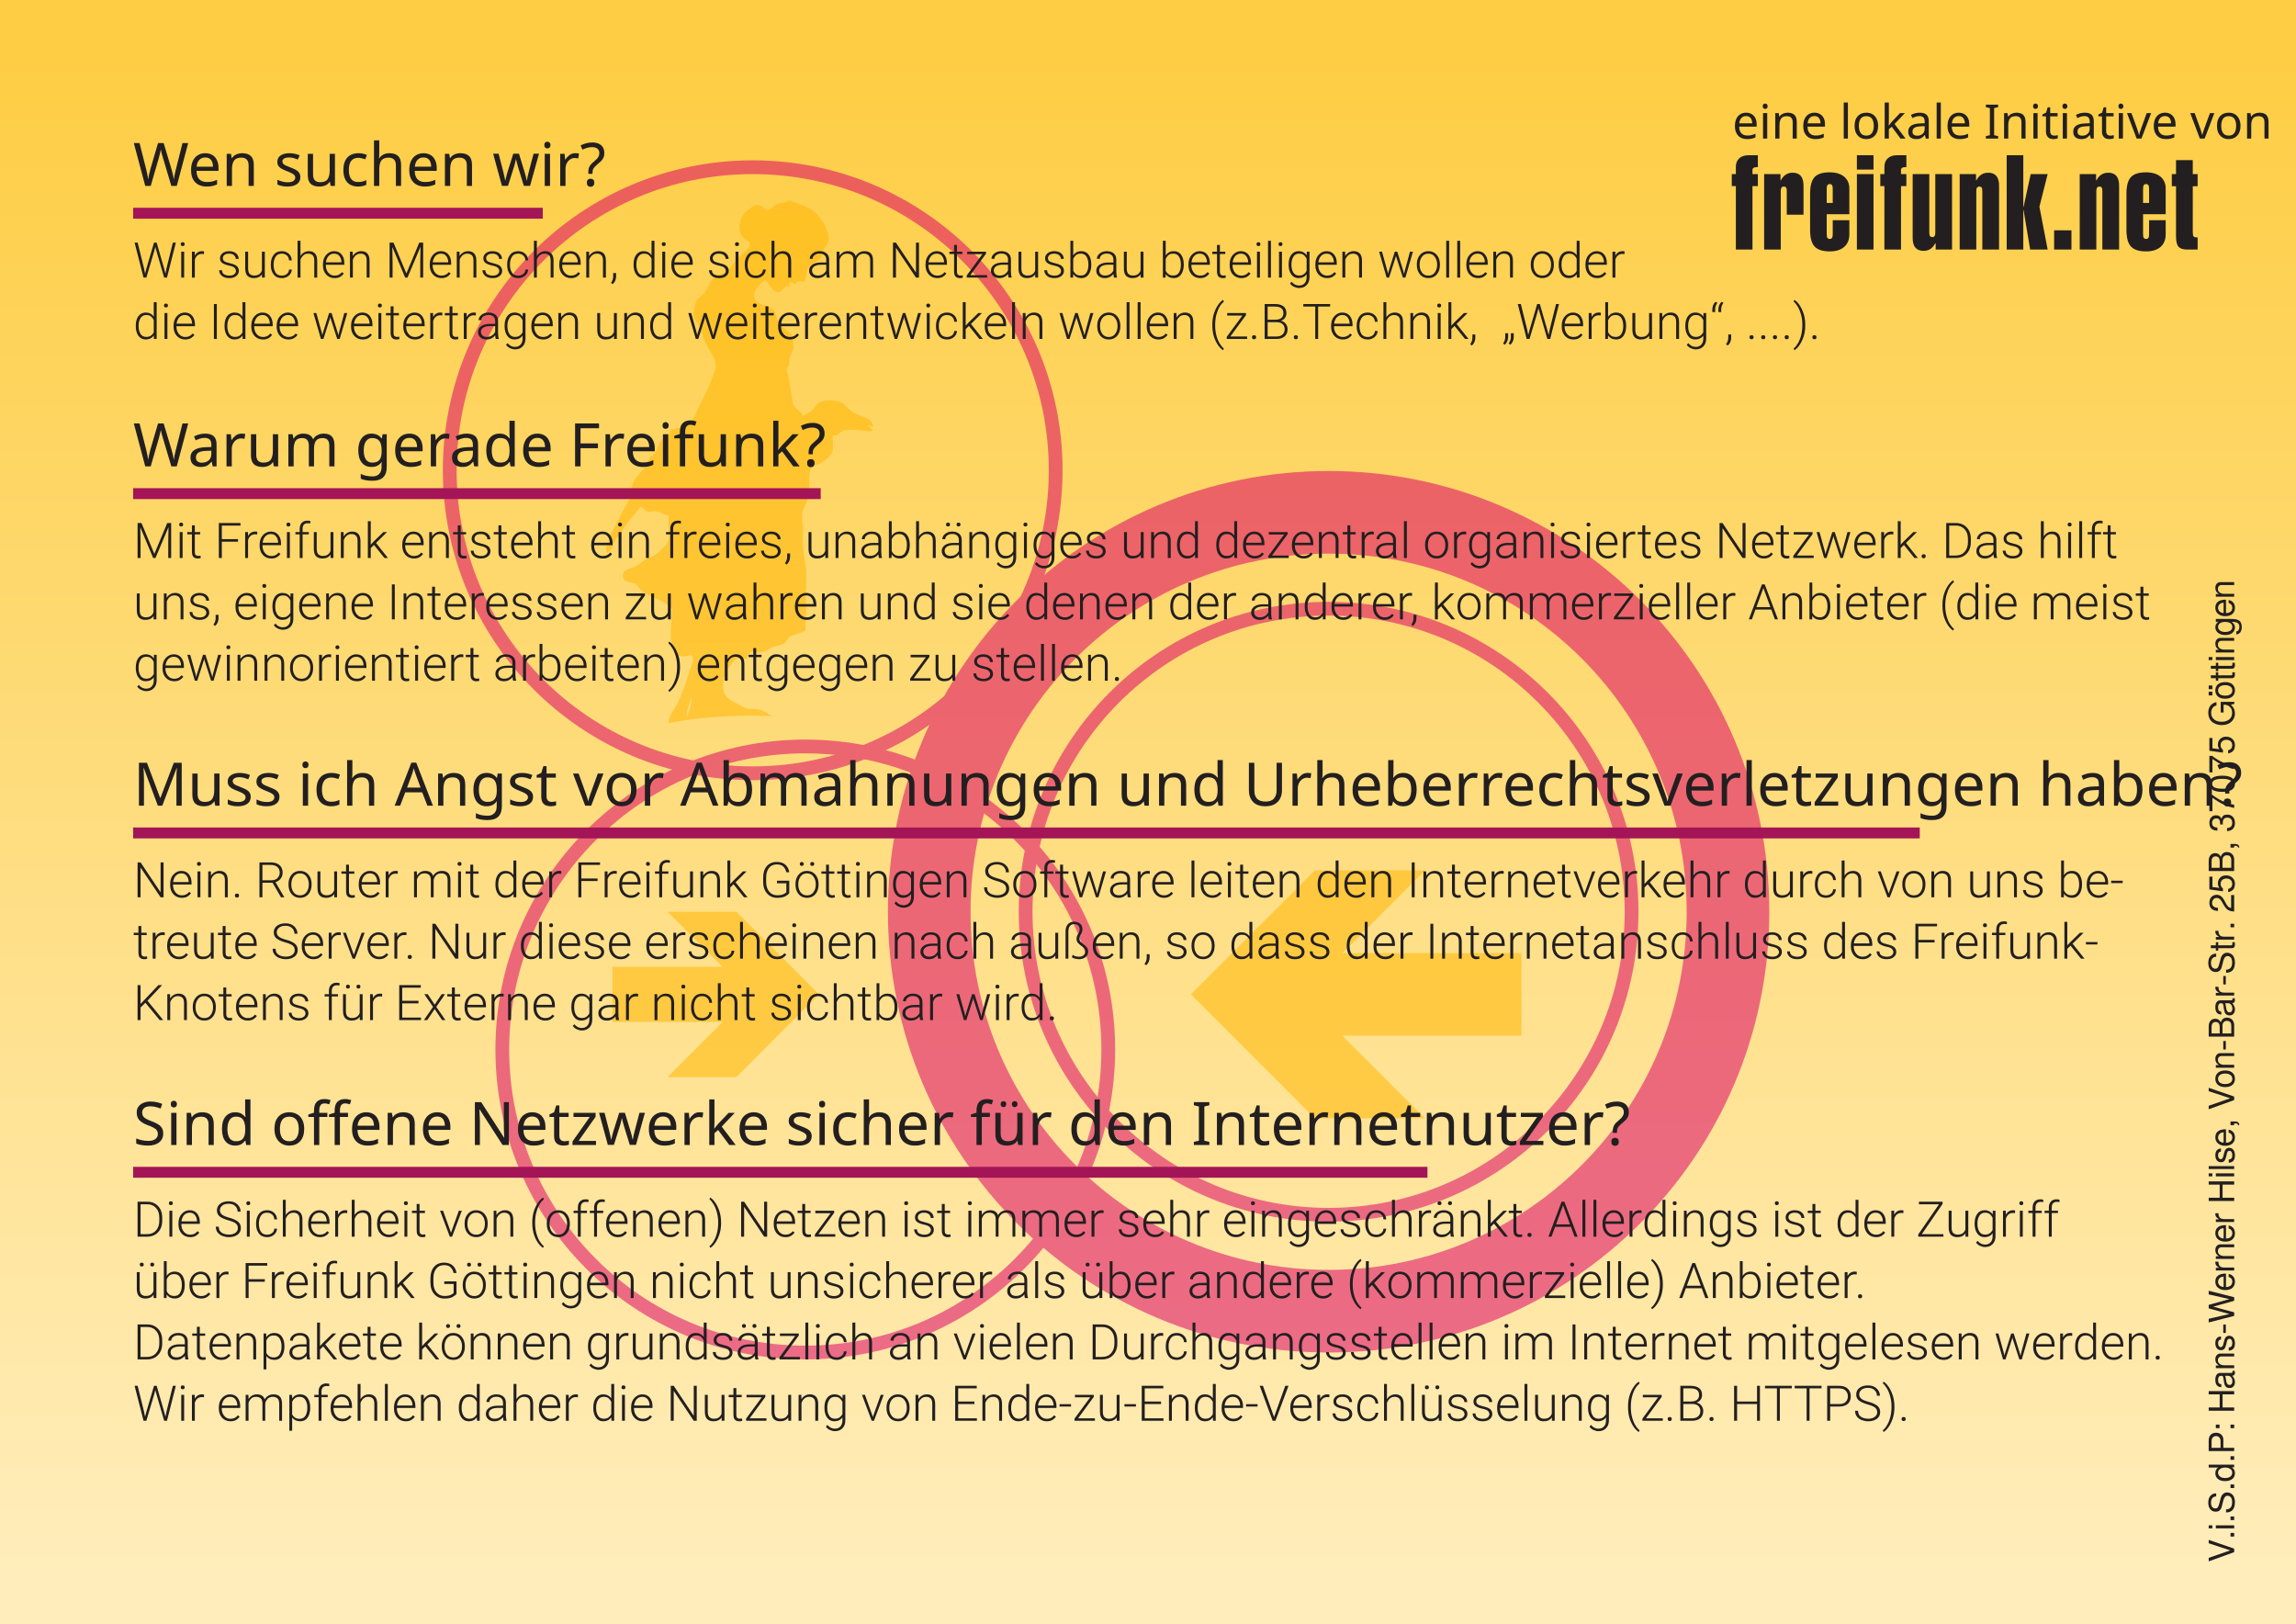
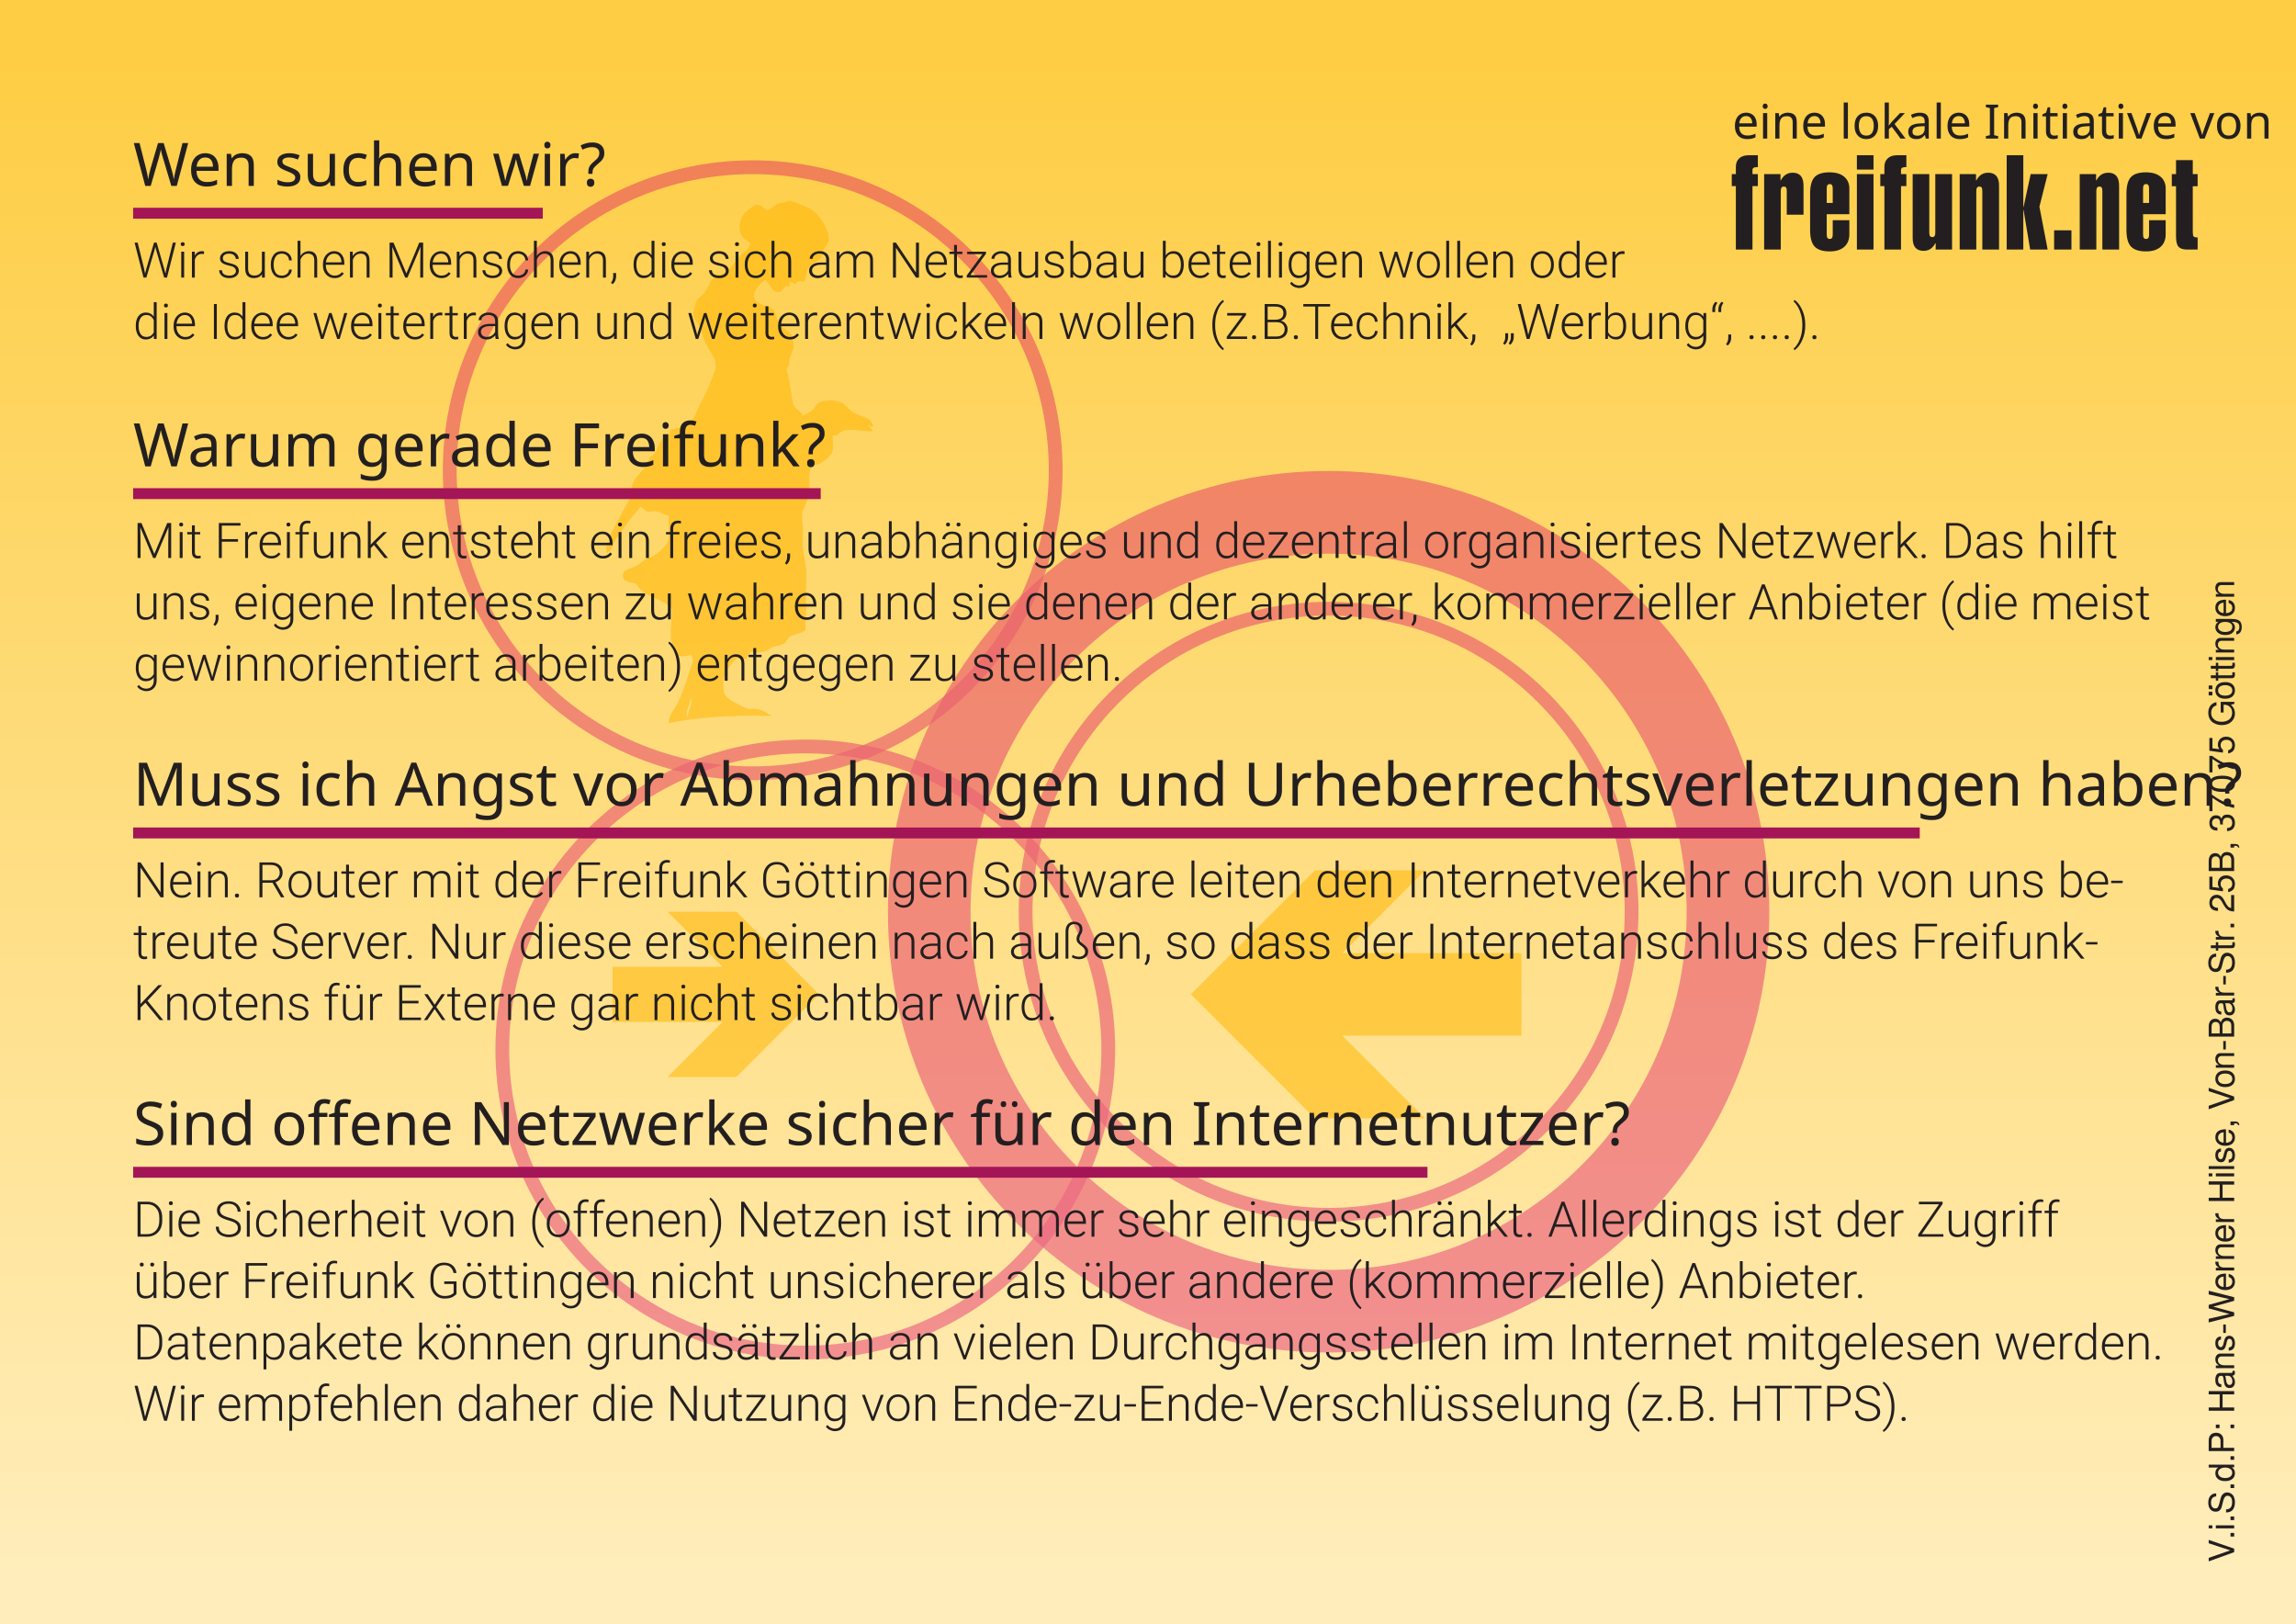
<svg xmlns="http://www.w3.org/2000/svg" xmlns:xlink="http://www.w3.org/1999/xlink" id="svg3300" version="1.1" width="526.175" height="372.05" xml:space="preserve">
  <defs id="defs3304">
    <clipPath clipPathUnits="userSpaceOnUse" id="clipPath3316">
      <path d="m 0,0 0,2976 4209,0 L 4209,0 0,0 z" id="path3318" />
    </clipPath>
    <clipPath clipPathUnits="userSpaceOnUse" id="clipPath3322">
      <path d="m 4209.45,-28.082 -4209.45,0 0,3004.462 4209.45,0 0,-3004.462 m -1676.42,304.461 0,0 c 653.38,0 1183.03,531.883 1183.03,1188.001 l 0,0 c 0,656.12 -529.65,1188 -1183.03,1188 -478.94,0 -891.38,-285.76 -1077.47,-696.79 -19.94,1.46 -40.05,2.2 -60.36,2.2 -450.938,0 -816.477,-365.55 -816.477,-816.48 0,-450.919 365.539,-816.47 816.477,-816.47 178.15,0 342.97,57.051 477.19,153.89 188.65,-127.75 415.99,-202.351 660.64,-202.351" id="path3324" />
    </clipPath>
    <linearGradient x1="0" y1="0" x2="1" y2="0" gradientUnits="userSpaceOnUse" gradientTransform="matrix(0,311.574,311.574,0,218.17,-13.937)" spreadMethod="pad" id="linearGradient3326">
      <stop style="stop-color:#fecd43;stop-opacity:1;" offset="0" id="stop3328" />
      <stop style="stop-color:#ffedbb;stop-opacity:1;" offset="1" id="stop3330" />
    </linearGradient>
    <clipPath clipPathUnits="userSpaceOnUse" id="clipPath3338">
      <path d="m 1395.2,324.84 c -450.938,0 -816.477,365.551 -816.477,816.47 0,450.93 365.539,816.48 816.477,816.48 20.31,0 40.42,-0.74 60.36,-2.2 -22.78,-50.31 -42.19,-102.55 -57.89,-156.32 -0.81,0.01 -1.66,0.01 -2.48,0.01 -361.96,-0.02 -655.268,-294.62 -655.272,-657.97 l 16.031,0 16.031,0 -16.031,0 -16.031,0 c 0.004,-363.341 293.312,-657.951 655.272,-657.958 126.83,0 245.23,36.168 345.54,98.796 41.35,-37.476 85.32,-72.039 131.66,-103.418 C 1738.17,381.891 1573.35,324.84 1395.2,324.84 m -0.01,190.57 C 1223.06,515.422 1067.37,585.422 954.535,698.711 841.727,812.02 771.988,968.398 771.98,1141.31 c 0.008,172.92 69.747,329.3 182.555,442.61 111.435,111.88 264.665,181.54 434.255,183.26 -25.3,-96.67 -38.77,-198.16 -38.77,-302.8 0,-41.01 2.07,-81.55 6.11,-121.48 l -104.22,104.69 -150.52,0 106.55,-107.04 -213.28,-0.01 0,-107.07 213.28,0.03 -106.55,-107.05 150.52,0 118.2,118.74 c 46.38,-249.71 170.53,-471.928 346.28,-640.362 -93.8,-56.777 -203.66,-89.406 -321.2,-89.418" id="path3340" />
    </clipPath>
    <linearGradient x1="0" y1="0" x2="1" y2="0" gradientUnits="userSpaceOnUse" gradientTransform="matrix(0,311.574,311.574,0,218.17,-13.937)" spreadMethod="pad" id="linearGradient3342">
      <stop style="stop-opacity:1;stop-color:#ffffff" offset="0" id="stop3344" />
      <stop style="stop-opacity:1;stop-color:#fcd053" offset="1" id="stop3346" />
    </linearGradient>
    <clipPath clipPathUnits="userSpaceOnUse" id="clipPath3354">
      <path d="m 2533.03,276.379 0,0 c -244.65,0 -471.99,74.601 -660.64,202.351 -46.34,31.379 -90.31,65.942 -131.66,103.418 55.33,34.551 105.17,77.161 147.87,126.184 76.8,-66.023 163.82,-120.461 258.43,-160.66 118.64,-50.41 249.28,-78.293 385.89,-78.293 0.04,0 0.08,0 0.11,0 0.07,0 0.12,0 0.2,0 204.96,0.012 396.21,62.812 554.24,170.09 158.15,107.32 283.66,259.07 358.92,437.721 50.17,119.06 77.89,250.13 77.88,387.2 0.03,205.65 -62.42,397.54 -169.24,556.23 -106.81,158.74 -257.94,284.84 -436,360.49 -118.67,50.41 -249.35,78.3 -386,78.28 -0.08,0 -0.12,0 -0.2,0 -204.96,0 -396.21,-62.81 -554.23,-170.09 -158.16,-107.32 -283.66,-259.07 -358.92,-437.72 -11.23,-26.64 -21.34,-53.9 -30.26,-81.69 -60.63,18.87 -125,29.13 -191.75,29.38 15.7,53.77 35.11,106.01 57.89,156.32 186.09,411.03 598.53,696.79 1077.47,696.79 653.38,0 1183.03,-531.88 1183.03,-1188 l 0,0 c 0,-656.118 -529.65,-1188.001 -1183.03,-1188.001 m -816.64,328.449 c -175.75,168.434 -299.9,390.652 -346.28,640.362 l 41.64,41.83 -55.62,55.88 c -4.04,39.93 -6.11,80.47 -6.11,121.48 0,104.64 13.47,206.13 38.77,302.8 2.13,0.02 4.27,0.03 6.4,0.03 64.4,0 126.51,-9.8 184.92,-28 -24.96,-87.38 -38.32,-179.66 -38.31,-274.82 l 96.3,0 96.31,0 -96.31,0 -96.3,0 c -0.04,-205.66 62.42,-397.55 169.24,-556.242 44.06,-65.488 95.65,-125.41 153.58,-178.527 -9.24,-10.621 -18.85,-20.941 -28.77,-30.91 -35.79,-35.93 -75.9,-67.512 -119.46,-93.883 m 816.64,57.16 c -165.65,0.043 -318.72,50.391 -446.3,136.871 -32.87,22.301 -64.02,47.012 -93.17,73.86 14.45,32.41 26.37,66.222 35.5,101.152 127.56,-132.121 306.19,-214.23 503.97,-214.242 387.69,0.012 701.86,315.581 701.86,704.761 0,389.18 -314.17,704.74 -701.86,704.76 -335.42,-0.02 -615.81,-236.22 -685.33,-551.95 -25.71,24.66 -53.42,47.24 -82.86,67.47 23.33,82.3 59.41,159.13 106,228.43 86.18,128.13 208.34,229.94 351.49,290.72 95.47,40.54 200.22,62.95 310.7,62.96 165.65,-0.04 318.73,-50.39 446.3,-136.87 127.51,-86.49 228.96,-209.17 289.55,-353.09 40.41,-95.97 62.77,-201.32 62.78,-312.43 -0.04,-166.61 -50.27,-320.54 -136.44,-448.72 C 3109.05,887.551 2986.89,785.73 2843.73,724.949 2748.27,684.422 2643.51,662 2533.03,661.988 m 0,129.703 c -185,0.008 -352.33,75.25 -473.6,197.008 -7.41,7.442 -14.65,15.061 -21.71,22.841 8.36,41.95 12.75,85.35 12.75,129.77 0,173.23 -66.67,330.83 -175.66,448.33 25.41,135.57 91.3,256.71 184.62,350.44 121.27,121.75 288.61,196.99 473.6,197 184.99,-0.01 352.33,-75.25 473.6,-197 121.24,-121.78 196.19,-289.86 196.2,-475.69 -0.01,-185.83 -74.96,-353.92 -196.2,-475.691 -121.27,-121.758 -288.61,-197 -473.6,-197.008 m 206.94,223.469 0,0 -180.43,181.24 361.16,0.03 0,181.21 -361.16,0 180.43,181.25 -254.87,0 -270.64,-271.87 270.64,-271.86 254.87,0 M 1968.9,896.422 c -72.53,72.726 -131.24,159.388 -171.72,255.528 -40.4,95.97 -62.76,201.32 -62.77,312.44 0.01,64.54 7.56,127.19 21.81,187.16 28.39,-20.3 55.03,-42.94 79.63,-67.63 1.53,-1.54 3.07,-3.1 4.59,-4.66 -6.11,-37.39 -9.28,-75.75 -9.28,-114.87 l 16.03,0 16.03,0 -16.03,0 -16.03,0 c 0,-176.73 64.8,-338.3 171.84,-462.01 -8.27,-36.65 -19.74,-72.071 -34.1,-105.958 m 41.88,146.718 c -92.33,115.3 -147.55,261.73 -147.56,421.25 0,28.52 1.77,56.63 5.2,84.21 93.51,-109.48 149.98,-251.69 149.98,-407.29 0,-33.4 -2.6,-66.19 -7.62,-98.17" id="path3356" />
    </clipPath>
    <linearGradient x1="0" y1="0" x2="1" y2="0" gradientUnits="userSpaceOnUse" gradientTransform="matrix(0,311.574,311.574,0,218.17,-13.937)" spreadMethod="pad" id="linearGradient3358">
      <stop style="stop-opacity:1;stop-color:#ffffff" offset="0" id="stop3360" />
      <stop style="stop-opacity:1;stop-color:#fcd053" offset="1" id="stop3362" />
    </linearGradient>
    <clipPath clipPathUnits="userSpaceOnUse" id="clipPath3370">
      <path d="m 1395.19,483.352 c -361.96,0.007 -655.268,294.617 -655.272,657.958 l 16.031,0 16.031,0 -16.031,0 -16.031,0 c 0.004,363.35 293.312,657.95 655.272,657.97 0.82,0 1.67,0 2.48,-0.01 66.75,-0.25 131.12,-10.51 191.75,-29.38 -3.26,-10.16 -6.36,-20.38 -9.31,-30.68 -58.41,18.2 -120.52,28 -184.92,28 -2.13,0 -4.27,-0.01 -6.4,-0.03 C 1219.2,1765.46 1065.97,1695.8 954.535,1583.92 841.727,1470.61 771.988,1314.23 771.98,1141.31 771.988,968.398 841.727,812.02 954.535,698.711 1067.37,585.422 1223.06,515.422 1395.19,515.41 c 117.54,0.012 227.4,32.641 321.2,89.418 43.56,26.371 83.67,57.953 119.46,93.883 9.92,9.969 19.53,20.289 28.77,30.91 7.88,-7.223 15.87,-14.32 23.98,-21.289 -42.7,-49.023 -92.54,-91.633 -147.87,-126.184 -100.31,-62.628 -218.71,-98.796 -345.54,-98.796 m 598.37,389.367 c -8.39,7.722 -16.61,15.621 -24.66,23.703 14.36,33.887 25.83,69.308 34.1,105.958 8.43,-9.739 17.12,-19.239 26.06,-28.509 -9.13,-34.93 -21.05,-68.742 -35.5,-101.152 m 44.16,138.821 c -9.29,10.25 -18.28,20.79 -26.94,31.6 5.02,31.98 7.62,64.77 7.62,98.17 0,155.6 -56.47,297.81 -149.98,407.29 1.72,13.81 3.85,27.5 6.39,41.04 108.99,-117.5 175.66,-275.1 175.66,-448.33 0,-44.42 -4.39,-87.82 -12.75,-129.77 m -197.28,567.72 c -1.52,1.56 -3.06,3.12 -4.59,4.66 -24.6,24.69 -51.24,47.33 -79.63,67.63 2.65,11.14 5.52,22.17 8.62,33.12 29.44,-20.23 57.15,-42.81 82.86,-67.47 -2.75,-12.52 -5.18,-25.18 -7.26,-37.94" id="path3372" />
    </clipPath>
    <linearGradient x1="0" y1="0" x2="1" y2="0" gradientUnits="userSpaceOnUse" gradientTransform="matrix(0,311.574,311.574,0,218.17,-13.937)" spreadMethod="pad" id="linearGradient3374">
      <stop style="stop-opacity:1;stop-color:#f8ccdc" offset="0" id="stop3376" />
      <stop style="stop-opacity:1;stop-color:#f6a344" offset="1" id="stop3378" />
    </linearGradient>
    <clipPath clipPathUnits="userSpaceOnUse" id="clipPath3386">
      <path d="m 2739.97,1015.16 -254.87,0 -270.64,271.86 270.64,271.87 254.87,0 -180.43,-181.25 361.16,0 0,-181.21 -361.16,-0.03 180.43,-181.24" id="path3388" />
    </clipPath>
    <linearGradient x1="0" y1="0" x2="1" y2="0" gradientUnits="userSpaceOnUse" gradientTransform="matrix(0,311.574,311.574,0,218.17,-13.937)" spreadMethod="pad" id="linearGradient3390">
      <stop style="stop-opacity:1;stop-color:#feebca" offset="0" id="stop3392" />
      <stop style="stop-opacity:1;stop-color:#fbbf28" offset="1" id="stop3394" />
    </linearGradient>
    <clipPath clipPathUnits="userSpaceOnUse" id="clipPath3402">
      <path d="m 1251.91,1126.45 -150.52,0 106.55,107.05 -213.28,-0.03 0,107.07 213.28,0.01 -106.55,107.04 150.52,0 104.22,-104.69 55.62,-55.88 -41.64,-41.83 -118.2,-118.74" id="path3404" />
    </clipPath>
    <linearGradient x1="0" y1="0" x2="1" y2="0" gradientUnits="userSpaceOnUse" gradientTransform="matrix(0,311.574,311.574,0,218.17,-13.937)" spreadMethod="pad" id="linearGradient3406">
      <stop style="stop-opacity:1;stop-color:#feebca" offset="0" id="stop3408" />
      <stop style="stop-opacity:1;stop-color:#fbbf28" offset="1" id="stop3410" />
    </linearGradient>
    <clipPath clipPathUnits="userSpaceOnUse" id="clipPath3418">
      <path d="m 2533.23,469.379 c -0.08,0 -0.13,0 -0.2,0 -0.03,0 -0.07,0 -0.11,0 -136.61,0 -267.25,27.883 -385.89,78.293 -94.61,40.199 -181.63,94.637 -258.43,160.66 -8.11,6.969 -16.1,14.066 -23.98,21.289 -57.93,53.117 -109.52,113.039 -153.58,178.527 -106.82,158.692 -169.28,350.582 -169.24,556.242 l 96.3,0 96.31,0 -96.31,0 -96.3,0 c -0.01,95.16 13.35,187.44 38.31,274.82 2.95,10.3 6.05,20.52 9.31,30.68 8.92,27.79 19.03,55.05 30.26,81.69 75.26,178.65 200.76,330.4 358.92,437.72 158.02,107.28 349.27,170.09 554.23,170.09 0.08,0 0.12,0 0.2,0 136.65,0.02 267.33,-27.87 386,-78.28 178.06,-75.65 329.19,-201.75 436,-360.49 106.82,-158.69 169.27,-350.58 169.24,-556.23 0.01,-137.07 -27.71,-268.14 -77.88,-387.2 C 3371.13,898.539 3245.62,746.789 3087.47,639.469 2929.44,532.191 2738.19,469.391 2533.23,469.379 m -539.67,403.34 c 29.15,-26.848 60.3,-51.559 93.17,-73.86 127.58,-86.48 280.65,-136.828 446.3,-136.871 110.48,0.012 215.24,22.434 310.7,62.961 143.16,60.781 265.32,162.602 351.49,290.721 86.17,128.18 136.4,282.11 136.44,448.72 -0.01,111.11 -22.37,216.46 -62.78,312.43 -60.59,143.92 -162.04,266.6 -289.55,353.09 -127.57,86.48 -280.65,136.83 -446.3,136.87 -110.48,-0.01 -215.23,-22.42 -310.7,-62.96 -143.15,-60.78 -265.31,-162.59 -351.49,-290.72 -46.59,-69.3 -82.67,-146.13 -106,-228.43 -3.1,-10.95 -5.97,-21.98 -8.62,-33.12 -14.25,-59.97 -21.8,-122.62 -21.81,-187.16 0.01,-111.12 22.37,-216.47 62.77,-312.44 40.48,-96.14 99.19,-182.802 171.72,-255.528 8.05,-8.082 16.27,-15.981 24.66,-23.703" id="path3420" />
    </clipPath>
    <linearGradient x1="0" y1="0" x2="1" y2="0" gradientUnits="userSpaceOnUse" gradientTransform="matrix(0,311.574,311.574,0,218.17,-13.937)" spreadMethod="pad" id="linearGradient3422">
      <stop style="stop-opacity:1;stop-color:#f8ccdc" offset="0" id="stop3424" />
      <stop style="stop-opacity:1;stop-color:#f6a344" offset="1" id="stop3426" />
    </linearGradient>
    <clipPath clipPathUnits="userSpaceOnUse" id="clipPath3434">
      <path d="m 2533.03,759.629 c -197.78,0.012 -376.41,82.121 -503.97,214.242 -8.94,9.27 -17.63,18.77 -26.06,28.509 -107.04,123.71 -171.84,285.28 -171.84,462.01 l 16.03,0 16.03,0 -16.03,0 -16.03,0 c 0,39.12 3.17,77.48 9.28,114.87 2.08,12.76 4.51,25.42 7.26,37.94 69.52,315.73 349.91,551.93 685.33,551.95 387.69,-0.02 701.86,-315.58 701.86,-704.76 0,-389.18 -314.17,-704.749 -701.86,-704.761 m -495.31,251.911 c 7.06,-7.78 14.3,-15.399 21.71,-22.841 121.27,-121.758 288.6,-197 473.6,-197.008 184.99,0.008 352.33,75.25 473.6,197.008 121.24,121.771 196.19,289.861 196.2,475.691 -0.01,185.83 -74.96,353.91 -196.2,475.69 -121.27,121.75 -288.61,196.99 -473.6,197 -184.99,-0.01 -352.33,-75.25 -473.6,-197 -93.32,-93.73 -159.21,-214.87 -184.62,-350.44 -2.54,-13.54 -4.67,-27.23 -6.39,-41.04 -3.43,-27.58 -5.2,-55.69 -5.2,-84.21 0.01,-159.52 55.23,-305.95 147.56,-421.25 8.66,-10.81 17.65,-21.35 26.94,-31.6" id="path3436" />
    </clipPath>
    <linearGradient x1="0" y1="0" x2="1" y2="0" gradientUnits="userSpaceOnUse" gradientTransform="matrix(0,311.574,311.574,0,218.17,-13.937)" spreadMethod="pad" id="linearGradient3438">
      <stop style="stop-opacity:1;stop-color:#f8ccdc" offset="0" id="stop3440" />
      <stop style="stop-opacity:1;stop-color:#f6a344" offset="1" id="stop3442" />
    </linearGradient>
    <linearGradient xlink:href="#linearGradient3326-6" id="linearGradient5866-1" x1="14.173" y1="14.176" x2="14.173" y2="357.877" gradientUnits="userSpaceOnUse" gradientTransform="matrix(0.8106313,0,0,0.8149533,-2.796976,-300.4216)" />
    <linearGradient x1="0" y1="0" x2="1" y2="0" gradientUnits="userSpaceOnUse" gradientTransform="matrix(0,311.574,311.574,0,218.17,-13.937)" spreadMethod="pad" id="linearGradient3326-6">
      <stop style="stop-color:#fecd43;stop-opacity:1;" offset="0" id="stop3328-7" />
      <stop style="stop-color:#ffedbb;stop-opacity:1;" offset="1" id="stop3330-6" />
    </linearGradient>
    <linearGradient xlink:href="#linearGradient3326-6" id="linearGradient4007" gradientUnits="userSpaceOnUse" gradientTransform="matrix(1.013289,0,0,1.018692,-3.49622,-3.477128)" x1="14.173" y1="14.176" x2="14.173" y2="357.877" />
  </defs>
-   <g id="layer6">
+   <g id="layer6" style="display:inline">
    <rect style="fill:url(#linearGradient4007);fill-opacity:1;stroke:none" id="rect5858" width="540.354" height="386.22" x="-7.087" y="-7.084" />
-     <flowRoot xml:space="preserve" id="flowRoot3446" style="fill:black;stroke:none;stroke-opacity:1;stroke-width:1px;stroke-linejoin:miter;stroke-linecap:butt;fill-opacity:1;font-family:Swiss911 XCm BT;font-style:normal;font-weight:normal;font-size:16px;line-height:125%;letter-spacing:0px;word-spacing:0px;-inkscape-font-specification:Swiss911 XCm BT Condensed;font-stretch:condensed;font-variant:normal;text-anchor:start;text-align:start;writing-mode:tb">
+     <flowRoot xml:space="preserve" id="flowRoot3446" style="font-size:16px;font-style:normal;font-variant:normal;font-weight:normal;font-stretch:condensed;text-align:start;line-height:125%;letter-spacing:0px;word-spacing:0px;writing-mode:tb-rl;text-anchor:start;fill:#000000;fill-opacity:1;stroke:none;font-family:Swiss911 XCm BT;-inkscape-font-specification:Swiss911 XCm BT Condensed">
      <flowRegion id="flowRegion3448">
        <rect id="rect3450" width="266.406" height="54.544" x="242.866" y="90.716" />
      </flowRegion>
      <flowPara id="flowPara3452" />
    </flowRoot>
  </g>
  <g id="layer5" style="opacity:0.538">
-     <circle id="circle4754-7" r="27.5" cy="44" cx="74" style="fill:none;stroke:#130067;stroke-width:0.641;stroke-miterlimit:4;stroke-opacity:1;stroke-dasharray:none;display:inline" transform="matrix(-1.666699,-2.61182,2.61182,-1.666699,312.8922,475.5211)" d="M 101.5,44 C 101.5,59.188 89.188,71.5 74,71.5 58.812,71.5 46.5,59.188 46.5,44 46.5,28.812 58.812,16.5 74,16.5 c 15.188,0 27.5,12.312 27.5,27.5 z" />
-     <circle id="circle4-6-3-6-5" r="22" cy="54" cx="36" style="fill:none;stroke:#dc0067;stroke-width:1px;display:inline" transform="matrix(3.156022,0,0,3.156022,70.93093,70.04667)" d="M 58,54 C 58,66.15 48.15,76 36,76 23.85,76 14,66.15 14,54 14,41.85 23.85,32 36,32 c 12.15,0 22,9.85 22,22 z" />
-     <circle id="circle6-9-8-5-2" r="22" cy="44" cx="74" style="fill:none;stroke:#dc0067;stroke-width:1px;display:inline" transform="matrix(3.156022,0,0,3.156022,70.93093,70.04667)" d="M 96,44 C 96,56.15 86.15,66 74,66 61.85,66 52,56.15 52,44 52,31.85 61.85,22 74,22 c 12.15,0 22,9.85 22,22 z" />
-     <circle id="circle8-02-0-4-8" r="29" cy="44" cx="74" style="fill:none;stroke:#dc0067;stroke-width:6;stroke-miterlimit:4;stroke-dasharray:none;display:inline" transform="matrix(3.156022,0,0,3.156022,70.93093,70.04667)" d="M 103,44 C 103,60.016 90.016,73 74,73 57.984,73 45,60.016 45,44 45,27.984 57.984,15 74,15 c 16.016,0 29,12.984 29,29 z" />
+     <circle id="circle4-6-3-6-5" r="22" cy="54" cx="36" style="fill:none;stroke:#dc0067;stroke-width:1px;display:inline;stroke-opacity:0.71" transform="matrix(3.156022,0,0,3.156022,70.93093,70.04667)" d="M 58,54 C 58,66.15 48.15,76 36,76 23.85,76 14,66.15 14,54 14,41.85 23.85,32 36,32 c 12.15,0 22,9.85 22,22 z" />
+     <circle id="circle6-9-8-5-2" r="22" cy="44" cx="74" style="fill:none;stroke:#dc0067;stroke-width:1px;display:inline;stroke-opacity:0.71" transform="matrix(3.156022,0,0,3.156022,70.93093,70.04667)" d="M 96,44 C 96,56.15 86.15,66 74,66 61.85,66 52,56.15 52,44 52,31.85 61.85,22 74,22 c 12.15,0 22,9.85 22,22 z" />
+     <circle id="circle8-02-0-4-8" r="29" cy="44" cx="74" style="fill:none;stroke:#dc0067;stroke-width:6;stroke-miterlimit:4;stroke-dasharray:none;display:inline;stroke-opacity:0.71" transform="matrix(3.156022,0,0,3.156022,70.93093,70.04667)" d="M 103,44 C 103,60.016 90.016,73 74,73 57.984,73 45,60.016 45,44 45,27.984 57.984,15 74,15 c 16.016,0 29,12.984 29,29 z" />
    <polygon id="polygon10-0-6-3-1" points="31,44 26,44 30,48 22,48 22,52 30,52 26,56 31,56 37,50 " style="fill:#ffb400;fill-opacity:1;display:inline" transform="matrix(3.156022,0,0,3.156022,70.93093,70.04667)" />
    <polygon id="polygon12-0-7-5-9" points="75,47 81,41 73,41 64,50 73,59 81,59 75,53 88,53 88,47 " style="fill:#ffb400;fill-opacity:1;display:inline" transform="matrix(3.156022,0,0,3.156022,70.93093,70.04667)" />
-     <circle id="circle4-9-7-3-8-9" r="22" cy="54" cx="36" style="fill:none;stroke:#dc0067;stroke-width:1;stroke-miterlimit:4;stroke-dasharray:none;display:inline" transform="matrix(3.156022,0,0,3.156022,58.88195,-62.6768)" d="M 58,54 C 58,66.15 48.15,76 36,76 23.85,76 14,66.15 14,54 14,41.85 23.85,32 36,32 c 12.15,0 22,9.85 22,22 z" />
+     <circle id="circle4-9-7-3-8-9" r="22" cy="54" cx="36" style="fill:none;stroke:#dc0067;stroke-width:1;stroke-miterlimit:4;stroke-dasharray:none;display:inline;stroke-opacity:0.71" transform="matrix(3.156022,0,0,3.156022,58.88195,-62.6768)" d="M 58,54 C 58,66.15 48.15,76 36,76 23.85,76 14,66.15 14,54 14,41.85 23.85,32 36,32 c 12.15,0 22,9.85 22,22 z" />
    <path id="path5-4-5-0-0" d="m 180.769,45.989 c 0.102,0 0.204,0 0.304,0 2.07,0.792 4.1,1.259 5.776,2.735 1.244,1.095 3.317,4.217 3.04,6.383 -0.096,0.746 -0.796,1.368 -1.115,2.129 -0.245,0.584 -0.249,1.209 -0.507,1.621 -0.666,1.065 -2.165,1.367 -2.939,2.43 -0.733,1.011 -0.371,1.907 -1.013,3.245 -0.863,-0.141 -1.787,-0.22 -2.027,0.507 -0.55,0.023 -0.656,-0.633 -1.216,-0.305 -0.445,0.152 0.037,0.631 -0.204,0.913 -1.372,-0.428 -1.272,1.069 -2.229,1.214 -1.924,0.293 -2.022,-1.929 -3.344,-2.735 -0.944,0.778 -2.209,1.932 -2.432,3.142 -0.534,2.902 3.299,2.366 4.459,3.851 0.528,0.675 0.593,2.017 1.317,3.038 0.67,0.945 1.935,1.613 2.635,2.433 0.35,0.409 0.663,2.245 0.608,2.939 -0.053,0.694 -0.635,1.545 -0.912,2.532 -0.152,0.546 -0.055,1.179 -0.204,1.622 -0.118,0.352 -0.48,0.575 -0.507,1.014 -0.026,0.394 0.282,1.015 0.405,1.621 0.333,1.64 0.41,2.68 0.709,4.052 0.173,0.792 0.211,1.816 0.405,2.331 0.391,1.034 2.057,1.548 2.229,2.635 0.668,-0.539 1.419,-0.783 2.128,-1.317 0.551,-0.413 0.726,-1.151 1.216,-1.519 1.236,-0.935 4.111,-1.026 5.776,-0.098 0.591,0.33 1.239,1.245 2.027,1.824 1.843,1.354 4.683,1.256 4.965,3.547 -0.522,-0.023 -0.847,-0.248 -1.216,-0.403 0.069,0.37 0.964,0.79 1.115,1.417 -2.991,0.118 -6.361,-1.177 -8.005,0.812 -0.359,0.141 -0.968,0.043 -1.216,0.302 0.066,1.457 0.249,2.715 -0.102,3.751 -0.306,0.901 -2.318,2.413 -3.141,2.733 -0.412,0.166 -0.861,0.066 -1.216,0.303 -1.512,0.998 -0.503,5.135 -1.013,7.095 -0.391,1.5 -1.349,2.583 -1.52,4.155 -0.1,0.916 0.132,1.817 0.204,2.836 0.102,1.483 -0.167,3.109 0,4.662 0.153,1.427 0.525,3.506 0.709,4.965 0.258,2.046 -0.119,4.816 0,7.399 0.116,2.518 -0.211,4.664 -0.103,6.585 -1.213,0.935 -2.618,0.816 -3.749,1.622 -0.455,0.323 -0.56,0.951 -1.013,1.318 -0.77,0.621 -2.05,0.58 -3.04,1.012 -0.406,0.186 -0.634,0.513 -1.013,0.708 -0.863,0.446 -1.747,0.333 -2.635,0.61 -0.451,0 -0.524,-0.355 -1.013,-0.304 -0.578,0.266 -0.722,0.968 -1.013,1.518 -0.586,0.377 -1.699,0.184 -2.229,-0.095 -0.859,0.723 -1.931,2.034 -2.533,3.344 -0.288,0.629 -0.532,1.516 -0.608,2.23 -0.325,3.05 1.068,3.876 3.04,4.863 0.823,0.413 1.951,1.084 2.736,1.217 0.538,0.084 1.127,-0.048 1.621,0 1.586,0.163 2.558,0.972 3.749,1.622 -8.432,-0.257 -16.735,0.247 -23.712,1.619 0.201,-2.112 1.322,-3.024 2.128,-4.661 0.992,-2.015 1.784,-4.269 2.432,-6.484 0.467,-1.6 1.722,-3.56 0.507,-4.459 -1.335,0.471 -2.956,0.518 -3.749,-0.507 -0.249,-0.251 0.074,-0.439 0,-0.812 -1.503,-2.407 -0.442,-6.121 -0.507,-9.22 -2.12,-2.541 -6.687,-2.636 -8.208,-5.776 -1.323,-0.477 -3.253,-0.257 -3.04,-2.126 0.13,-1.15 1.468,-1.223 2.432,-1.623 0.975,-0.405 1.988,-1.459 3.141,-2.026 0.455,-0.232 0.954,-0.294 1.317,-0.507 0.999,-0.584 2.664,-2.101 3.243,-3.04 0.958,-1.552 -0.018,-3.724 0.405,-6.283 -0.996,-0.098 -1.967,-0.837 -3.141,-1.013 -0.558,-0.079 -1.192,0.2 -1.723,0.098 -0.752,-0.141 -1.027,-0.935 -1.621,-1.115 -1.767,2.036 -3.504,4.273 -4.965,6.485 -0.289,0.439 -0.703,0.81 -0.912,1.217 -0.524,1.019 -0.621,2.376 -1.824,2.937 -0.476,-0.678 -0.031,-2.956 0.608,-2.532 0.078,-0.484 -0.158,-0.653 -0.102,-1.115 1.893,-3.681 3.7,-7.445 5.979,-10.742 -0.35,-0.236 -0.584,1.001 -1.013,0.709 0.041,-3.099 1.923,-4.358 3.344,-6.077 0.029,-0.975 0.872,-1.237 1.013,-2.333 1.719,-0.482 1.604,-2.535 2.635,-3.749 0.547,-0.645 1.199,-0.782 1.824,-1.419 0.154,-0.351 0.129,-0.885 0.405,-1.115 1.67,-0.202 2.641,-0.553 3.749,-1.317 1.503,-1.036 1.575,-1.626 2.331,-3.243 1.192,-2.549 2.37,-4.553 3.344,-7.296 0.407,-1.144 0.987,-2.05 0.71,-3.544 -0.252,-1.356 -1.769,-3.062 -2.534,-5.066 -0.459,-1.208 -0.706,-2.42 -1.115,-3.246 -0.425,-0.856 -1.166,-1.324 -1.317,-2.129 -0.218,-1.156 0.438,-3.194 0.709,-3.748 0.225,-0.463 1.063,-0.883 1.52,-1.42 1.043,-1.225 1.578,-3.201 2.736,-4.053 0.611,-0.45 1.476,-0.495 2.128,-0.81 1.08,-0.524 1.93,-2.135 2.939,-3.244 0.984,-1.079 4.511,-3.358 1.925,-4.254 -2.234,-1.498 -1.579,-5.027 -0.102,-6.386 0.585,-0.538 1.007,-0.809 1.641,-1.27 0.746,-0.542 1.28,-0.428 2.007,-0.141 0.546,0.227 0.661,0.859 1.216,0.912 0.883,0.077 1.67,-1.11 2.533,-1.419 0.991,-0.354 1.636,-0.258 2.533,-0.71 z M 157.361,164.447 c 0.488,-1.405 1.303,-3.021 1.013,-4.864 -0.163,1.796 -1.155,2.762 -1.013,4.864 z" style="fill:#ffb400;fill-opacity:1;fill-rule:nonzero;display:inline" />
  </g>
-   <g id="g3308" transform="matrix(1.25,0,0,-1.25,0,372.0499)" style="opacity:1">
+   <g id="g3308" transform="matrix(1.25,0,0,-1.25,0,372.0499)" style="display:inline">
    <g id="g4458" transform="translate(-11.2,11.2)">
      <path d="m 35.61,246.355 75.099,0 0,2 -75.099,0 0,-2 z" style="fill:#a41557;fill-opacity:1;fill-rule:nonzero;stroke:none" id="path3446" />
      <text y="-252.355" x="35.61" id="text3456" transform="scale(1,-1)">
        <tspan y="-252.355" x="35.61" id="tspan3458" style="font-size:11px;font-variant:normal;font-weight:normal;writing-mode:lr-tb;fill:#231f20;fill-opacity:1;fill-rule:nonzero;stroke:none;font-family:Oswald;-inkscape-font-specification:Oswald-Regular">Wen suchen wir?</tspan>
      </text>
      <text y="-235.555" x="35.61" id="text3460" transform="scale(1,-1)">
        <tspan id="tspan3506" y="-235.555" x="35.61" style="font-size:9px;font-variant:normal;font-weight:300;writing-mode:lr-tb;fill:#231f20;fill-opacity:1;fill-rule:nonzero;stroke:none;font-family:Roboto;-inkscape-font-specification:Roboto">Wir suchen Menschen, die sich am Netzausbau beteiligen wollen oder </tspan>
        <tspan y="-224.305" x="35.61" style="font-size:9px;font-variant:normal;font-weight:300;writing-mode:lr-tb;fill:#231f20;fill-opacity:1;fill-rule:nonzero;stroke:none;font-family:Roboto;-inkscape-font-specification:Roboto" id="tspan3111">die Idee weitertragen und weiterentwickeln wollen (z.B.Technik,  „Werbung“, ....).</tspan>
      </text>
    </g>
    <g id="g4466" transform="translate(-11.2,9.6)">
      <path d="m 35.61,196.556 126.057,0 0,2 -126.057,0 0,-2 z" style="fill:#a41557;fill-opacity:1;fill-rule:nonzero;stroke:none" id="path3448" />
      <text y="-202.555" x="35.61" id="text3466" transform="scale(1,-1)">
        <tspan id="tspan3468" y="-202.555" x="35.61 44.003 49.287 53.359 58.798 66.986 69.33 74.685 79.855 83.987 89.244 94.962 100.083" style="font-size:11px;font-variant:normal;font-weight:normal;writing-mode:lr-tb;fill:#231f20;fill-opacity:1;fill-rule:nonzero;stroke:none;font-family:Oswald;-inkscape-font-specification:Oswald-Regular">Warum gerade Freifunk?</tspan>
      </text>
      <text y="-185.755" x="35.61" id="text3470" transform="scale(1,-1)">
        <tspan id="tspan3513" y="-185.755" x="35.61" style="font-size:9px;font-variant:normal;font-weight:300;writing-mode:lr-tb;fill:#231f20;fill-opacity:1;fill-rule:nonzero;stroke:none;font-family:Roboto;-inkscape-font-specification:Roboto">Mit Freifunk entsteht ein freies, unabhängiges und dezentral organisiertes Netzwerk. Das hilft </tspan>
        <tspan id="tspan3517" y="-174.505" x="35.61" style="font-size:9px;font-variant:normal;font-weight:300;writing-mode:lr-tb;fill:#231f20;fill-opacity:1;fill-rule:nonzero;stroke:none;font-family:Roboto;-inkscape-font-specification:Roboto">uns, eigene Interessen zu wahren und sie denen der anderer, kommerzieller Anbieter (die meist</tspan>
        <tspan y="-163.255" x="35.61" style="font-size:9px;font-variant:normal;font-weight:300;writing-mode:lr-tb;fill:#231f20;fill-opacity:1;fill-rule:nonzero;stroke:none;font-family:Roboto;-inkscape-font-specification:Roboto" id="tspan4508">gewinnorientiert arbeiten) entgegen zu stellen.</tspan>
        <tspan id="tspan3515" y="-152.005" x="35.61" style="font-size:9px;font-variant:normal;font-weight:300;writing-mode:lr-tb;fill:#231f20;fill-opacity:1;fill-rule:nonzero;stroke:none;font-family:Roboto;-inkscape-font-specification:Roboto" />
      </text>
    </g>
    <g id="g4476" transform="translate(-11.2,8)">
      <path d="m 35.61,135.956 327.551,0 0,2 -327.551,0 0,-2 z" style="fill:#a41557;fill-opacity:1;fill-rule:nonzero;stroke:none" id="path3450" />
      <text y="-141.955" x="35.61" id="text3478" transform="scale(1,-1)">
        <tspan y="-141.955" x="35.61" id="tspan3480" style="font-size:11px;font-variant:normal;font-weight:normal;writing-mode:lr-tb;fill:#231f20;fill-opacity:1;fill-rule:nonzero;stroke:none;font-family:Oswald;-inkscape-font-specification:Oswald-Regular">Muss ich Angst vor Abmahnungen und Urheberrechtsverletzungen haben?</tspan>
      </text>
      <text y="-125.155" x="35.61" id="text3482" transform="scale(1,-1)">
        <tspan id="tspan3524" y="-125.155" x="35.61" style="font-size:9px;font-variant:normal;font-weight:300;writing-mode:lr-tb;fill:#231f20;fill-opacity:1;fill-rule:nonzero;stroke:none;font-family:Roboto;-inkscape-font-specification:Roboto">Nein. Router mit der Freifunk Göttingen Software leiten den Internetverkehr durch von uns be-</tspan>
        <tspan y="-113.905" x="35.61" style="font-size:9px;font-variant:normal;font-weight:300;writing-mode:lr-tb;fill:#231f20;fill-opacity:1;fill-rule:nonzero;stroke:none;font-family:Roboto;-inkscape-font-specification:Roboto" id="tspan4516">treute Server. Nur diese erscheinen nach außen, so dass der Internetanschluss des Freifunk-</tspan>
        <tspan y="-102.655" x="35.61" style="font-size:9px;font-variant:normal;font-weight:300;writing-mode:lr-tb;fill:#231f20;fill-opacity:1;fill-rule:nonzero;stroke:none;font-family:Roboto;-inkscape-font-specification:Roboto" id="tspan4354">Knotens für Externe gar nicht sichtbar wird.</tspan>
      </text>
      <text xml:space="preserve" style="font-size:12px;font-style:normal;font-variant:normal;font-weight:normal;font-stretch:normal;line-height:125%;letter-spacing:0px;word-spacing:0px;fill:#000000;fill-opacity:1;stroke:none;font-family:Roboto;-inkscape-font-specification:Roboto" x="43.635" y="190.044" id="text4344" transform="matrix(0.8,0,0,-0.8,11.2,289.6399)">
        <tspan id="tspan4346" x="43.635" y="190.044" />
      </text>
    </g>
    <g id="g4485" transform="translate(-11.2,6.4)">
      <path d="m 35.61,75.356 237.294,0 0,2 -237.294,0 0,-2 z" style="fill:#a41557;fill-opacity:1;fill-rule:nonzero;stroke:none" id="path3452" />
      <text y="-81.355" x="35.61" id="text3490" transform="scale(1,-1)">
        <tspan y="-81.355" x="35.61" id="tspan3492" style="font-size:11px;font-variant:normal;font-weight:normal;writing-mode:lr-tb;fill:#231f20;fill-opacity:1;fill-rule:nonzero;stroke:none;font-family:Oswald;-inkscape-font-specification:Oswald-Regular">Sind offene Netzwerke sicher für den Internetnutzer?</tspan>
      </text>
      <text y="-64.555" x="35.61" id="text3494" transform="scale(1,-1)">
        <tspan id="tspan3537" y="-64.555" x="35.61" style="font-size:9px;font-variant:normal;font-weight:300;writing-mode:lr-tb;fill:#231f20;fill-opacity:1;fill-rule:nonzero;stroke:none;font-family:Roboto;-inkscape-font-specification:Roboto">Die Sicherheit von (offenen) Netzen ist immer sehr eingeschränkt. Allerdings ist der Zugriff </tspan>
        <tspan y="-53.305" x="35.61" style="font-size:9px;font-variant:normal;font-weight:300;writing-mode:lr-tb;fill:#231f20;fill-opacity:1;fill-rule:nonzero;stroke:none;font-family:Roboto;-inkscape-font-specification:Roboto" id="tspan4520">über Freifunk Göttingen nicht unsicherer als über andere (kommerzielle) Anbieter.</tspan>
        <tspan id="tspan3541" y="-42.055" x="35.61" style="font-size:9px;font-variant:normal;font-weight:300;writing-mode:lr-tb;fill:#231f20;fill-opacity:1;fill-rule:nonzero;stroke:none;font-family:Roboto;-inkscape-font-specification:Roboto">Datenpakete können grundsätzlich an vielen Durchgangsstellen im Internet mitgelesen werden.</tspan>
        <tspan y="-30.805" x="35.61" style="font-size:9px;font-variant:normal;font-weight:300;writing-mode:lr-tb;fill:#231f20;fill-opacity:1;fill-rule:nonzero;stroke:none;font-family:Roboto;-inkscape-font-specification:Roboto" id="tspan4524">Wir empfehlen daher die Nutzung von Ende-zu-Ende-Verschlüsselung (z.B. HTTPS).</tspan>
      </text>
    </g>
    <g id="g4497" transform="translate(4.59321,5.289815)">
      <text y="-266.944" x="312.998" transform="scale(1,-1)" id="text236">
        <tspan style="font-size:8.7px;font-variant:normal;font-weight:normal;writing-mode:lr-tb;fill:#231f20;fill-opacity:1;fill-rule:nonzero;stroke:none;font-family:Oswald;-inkscape-font-specification:Oswald-Regular" x="312.998 317.076 319.319 323.632 327.595 329.362 331.549 335.708 339.972 344.155 346.309 350.272 352.039 354.366 358.669 360.981 364.059 366.309 370.498 373.576 375.958 379.767 383.731 385.498 389.34 393.498" y="-266.944" id="tspan238">eine lokale Initiative von</tspan>
      </text>
      <path id="path240" style="fill:#231f20;fill-opacity:1;fill-rule:nonzero;stroke:none" d="m 316.7,246.606 0,11.636 0.984,0 0,2.192 -0.984,0 0,0.738 c 0,0.203 0.074,0.346 0.222,0.428 0.149,0.082 0.403,0.123 0.762,0.123 l 0,2.168 -1.723,0 c -0.726,0 -1.293,-0.19 -1.699,-0.569 -0.406,-0.378 -0.609,-0.904 -0.609,-1.576 l 0,-1.312 -0.75,0 0,-2.192 0.75,0 0,-11.636 3.047,0 z m 5.184,0 0,10.722 c 0,0.282 0.045,0.489 0.135,0.621 0.09,0.133 0.228,0.2 0.416,0.2 0.203,0 0.345,-0.057 0.428,-0.17 0.082,-0.114 0.123,-0.33 0.123,-0.651 l 0,-4.336 3.07,0 0,5.344 c 0,0.781 -0.166,1.369 -0.498,1.764 -0.332,0.394 -0.83,0.592 -1.494,0.592 -0.477,0 -0.895,-0.116 -1.254,-0.346 -0.36,-0.231 -0.668,-0.588 -0.926,-1.072 l -0.047,0 0,1.16 -3,0 0,-13.828 3.047,0 z m 8.555,11.806 c 0.086,0.129 0.227,0.194 0.422,0.194 0.195,0 0.336,-0.065 0.422,-0.194 0.086,-0.129 0.129,-0.345 0.129,-0.65 l 0,-2.613 -1.102,0 0,2.613 c 0,0.305 0.043,0.521 0.129,0.65 z m -0.129,-5.326 4.149,0 0,4.699 c 0,0.93 -0.321,1.659 -0.961,2.186 -0.641,0.527 -1.528,0.791 -2.66,0.791 -1.289,0 -2.207,-0.293 -2.754,-0.879 -0.547,-0.586 -0.82,-1.605 -0.82,-3.059 l 0,-6.621 c 0,-1.437 0.277,-2.453 0.832,-3.047 0.554,-0.593 1.476,-0.89 2.765,-0.89 1.141,0 2.026,0.275 2.655,0.826 0.628,0.551 0.943,1.326 0.943,2.326 l 0,2.567 -3.047,0 0,-2.59 c 0,-0.305 -0.043,-0.522 -0.129,-0.651 -0.086,-0.129 -0.227,-0.193 -0.422,-0.193 -0.195,0 -0.336,0.064 -0.422,0.193 -0.086,0.129 -0.129,0.346 -0.129,0.651 l 0,3.691 z m 8.579,-6.48 0,13.828 -3.047,0 0,-13.828 3.047,0 z m 0,14.66 0,2.625 -3.047,0 0,-2.625 3.047,0 z m 5.042,-14.66 0,11.636 0.984,0 0,2.192 -0.984,0 0,0.738 c 0,0.203 0.074,0.346 0.222,0.428 0.149,0.082 0.403,0.123 0.762,0.123 l 0,2.168 -1.723,0 c -0.726,0 -1.293,-0.19 -1.699,-0.569 -0.406,-0.378 -0.609,-0.904 -0.609,-1.576 l 0,-1.312 -0.75,0 0,-2.192 0.75,0 0,-11.636 3.047,0 z m 6.286,13.828 0,-10.735 c 0,-0.289 -0.041,-0.496 -0.123,-0.621 -0.082,-0.125 -0.217,-0.187 -0.405,-0.187 -0.203,0 -0.349,0.058 -0.439,0.176 -0.09,0.117 -0.135,0.328 -0.135,0.632 l 0,10.735 -3.047,0 0,-11.742 c 0,-0.774 0.166,-1.354 0.498,-1.741 0.332,-0.386 0.83,-0.58 1.494,-0.58 0.485,0 0.901,0.112 1.248,0.334 0.348,0.223 0.651,0.573 0.909,1.049 l 0.07,0 0,-1.148 3,0 0,13.828 -3.07,0 z m 7.517,-13.828 0,10.722 c 0,0.282 0.045,0.489 0.135,0.621 0.089,0.133 0.228,0.2 0.416,0.2 0.203,0 0.345,-0.057 0.428,-0.17 0.082,-0.114 0.123,-0.33 0.123,-0.651 l 0,-10.722 3.07,0 0,11.73 c 0,0.781 -0.166,1.369 -0.498,1.764 -0.332,0.394 -0.83,0.592 -1.494,0.592 -0.477,0 -0.895,-0.116 -1.254,-0.346 -0.36,-0.231 -0.668,-0.588 -0.926,-1.072 l -0.047,0 0,1.16 -3,0 0,-13.828 3.047,0 z m 8.619,0 0,7.242 0.047,0 1.207,-7.242 3.211,0 -1.512,7.851 1.512,5.977 -3.117,0 -1.301,-6.024 -0.047,0 0,9.481 -3.047,0 0,-17.285 3.047,0 z m 8.824,0 0,3.527 -3.176,0 0,-3.527 3.176,0 z m 4.566,0 0,10.722 c 0,0.282 0.045,0.489 0.135,0.621 0.089,0.133 0.228,0.2 0.416,0.2 0.203,0 0.345,-0.057 0.427,-0.17 0.082,-0.114 0.123,-0.33 0.123,-0.651 l 0,-10.722 3.071,0 0,11.73 c 0,0.781 -0.166,1.369 -0.498,1.764 -0.332,0.394 -0.83,0.592 -1.494,0.592 -0.477,0 -0.895,-0.116 -1.254,-0.346 -0.36,-0.231 -0.668,-0.588 -0.926,-1.072 l -0.047,0 0,1.16 -3,0 0,-13.828 3.047,0 z m 8.694,11.806 c 0.086,0.129 0.226,0.194 0.422,0.194 0.195,0 0.335,-0.065 0.421,-0.194 0.086,-0.129 0.129,-0.345 0.129,-0.65 l 0,-2.613 -1.101,0 0,2.613 c 0,0.305 0.043,0.521 0.129,0.65 z m -0.129,-5.326 4.148,0 0,4.699 c 0,0.93 -0.32,1.659 -0.961,2.186 -0.64,0.527 -1.527,0.791 -2.66,0.791 -1.289,0 -2.207,-0.293 -2.754,-0.879 -0.547,-0.586 -0.82,-1.605 -0.82,-3.059 l 0,-6.621 c 0,-1.437 0.277,-2.453 0.832,-3.047 0.555,-0.593 1.476,-0.89 2.766,-0.89 1.14,0 2.025,0.275 2.654,0.826 0.629,0.551 0.943,1.326 0.943,2.326 l 0,2.567 -3.047,0 0,-2.59 c 0,-0.305 -0.043,-0.522 -0.129,-0.651 -0.086,-0.129 -0.226,-0.193 -0.421,-0.193 -0.196,0 -0.336,0.064 -0.422,0.193 -0.086,0.129 -0.129,0.346 -0.129,0.651 l 0,3.691 z m 6.043,5.133 0,-9.188 c 0,-0.937 0.154,-1.576 0.463,-1.916 0.308,-0.339 0.834,-0.509 1.576,-0.509 l 1.922,0 0,2.226 -0.106,0 c -0.312,0 -0.521,0.057 -0.627,0.17 -0.105,0.113 -0.158,0.385 -0.158,0.815 l 0,8.402 0.891,0 0,2.215 -0.891,0 0,2.566 -3.07,0 0,-2.566 -0.774,0 0,-2.215 0.774,0" />
    </g>
    <flowRoot xml:space="preserve" id="flowRoot4526" style="font-size:12px;font-style:normal;font-variant:normal;font-weight:normal;font-stretch:normal;text-align:center;line-height:125%;letter-spacing:0px;word-spacing:0px;text-anchor:middle;fill:#000000;fill-opacity:1;stroke:none;font-family:Roboto;-inkscape-font-specification:Roboto" transform="matrix(0.8,0,0,-0.8,0,286.4399)">
      <flowRegion id="flowRegion4528">
        <rect id="rect4530" width="466.785" height="20.669" x="30.43" y="326.692" style="font-weight:normal;text-align:center;text-anchor:middle;-inkscape-font-specification:Roboto" />
      </flowRegion>
      <flowPara id="flowPara4532" style="font-size:12px;font-style:normal;font-variant:normal;font-weight:normal;font-stretch:normal;font-family:Oswald;-inkscape-font-specification:Oswald">Weitere Informationen und Kontaktmöglichkeiten auf http://goettingen.freifunk.net/</flowPara>
    </flowRoot>
    <g id="g4497-0" transform="translate(-92.87593,-41.31543)">
      <text y="391.183" x="67.635" transform="matrix(0,0.7785012,1.28452,0,0,0)" id="text236-4" style="font-size:8px;font-style:normal;font-variant:normal;font-weight:normal;font-stretch:normal;text-align:start;line-height:125%;writing-mode:lr-tb;text-anchor:start;font-family:Oswald;-inkscape-font-specification:Oswald">
        <tspan id="tspan3520" style="font-size:8px;font-style:normal;font-variant:normal;font-stretch:normal;text-align:start;line-height:125%;writing-mode:lr-tb;text-anchor:start;font-family:Roboto;-inkscape-font-specification:Roboto Semi-Light" x="67.635" y="391.183" />
        <tspan id="tspan3522" style="font-size:8px;font-style:normal;font-variant:normal;font-stretch:normal;text-align:start;line-height:125%;writing-mode:lr-tb;text-anchor:start;font-family:Oswald;-inkscape-font-specification:Oswald Semi-Light" x="67.635" y="401.183" />
      </text>
    </g>
    <text style="font-size:12px" y="409.606" x="11.339" id="text3494-8" transform="matrix(0,1,1,0,0,0)">
-       <tspan y="409.606" x="11.339" style="font-size:6.4px;font-variant:normal;font-weight:normal;writing-mode:lr;fill:#231f20;fill-opacity:1;fill-rule:nonzero;stroke:none;font-family:FreeSans;-inkscape-font-specification:FreeSans;font-style:normal;font-stretch:normal;text-anchor:start;text-align:start;line-height:125%" id="tspan4524-4">V.i.S.d.P: Hans-Werner Hilse, Von-Bar-Str. 25B, 37075 Göttingen</tspan>
+       <tspan y="409.606" x="11.339" style="font-size:6.4px;font-style:normal;font-variant:normal;font-weight:normal;font-stretch:normal;text-align:start;line-height:125%;writing-mode:lr-tb;text-anchor:start;fill:#231f20;fill-opacity:1;fill-rule:nonzero;stroke:none;font-family:FreeSans;-inkscape-font-specification:FreeSans" id="tspan4524-4">V.i.S.d.P: Hans-Werner Hilse, Von-Bar-Str. 25B, 37075 Göttingen</tspan>
    </text>
  </g>
</svg>
